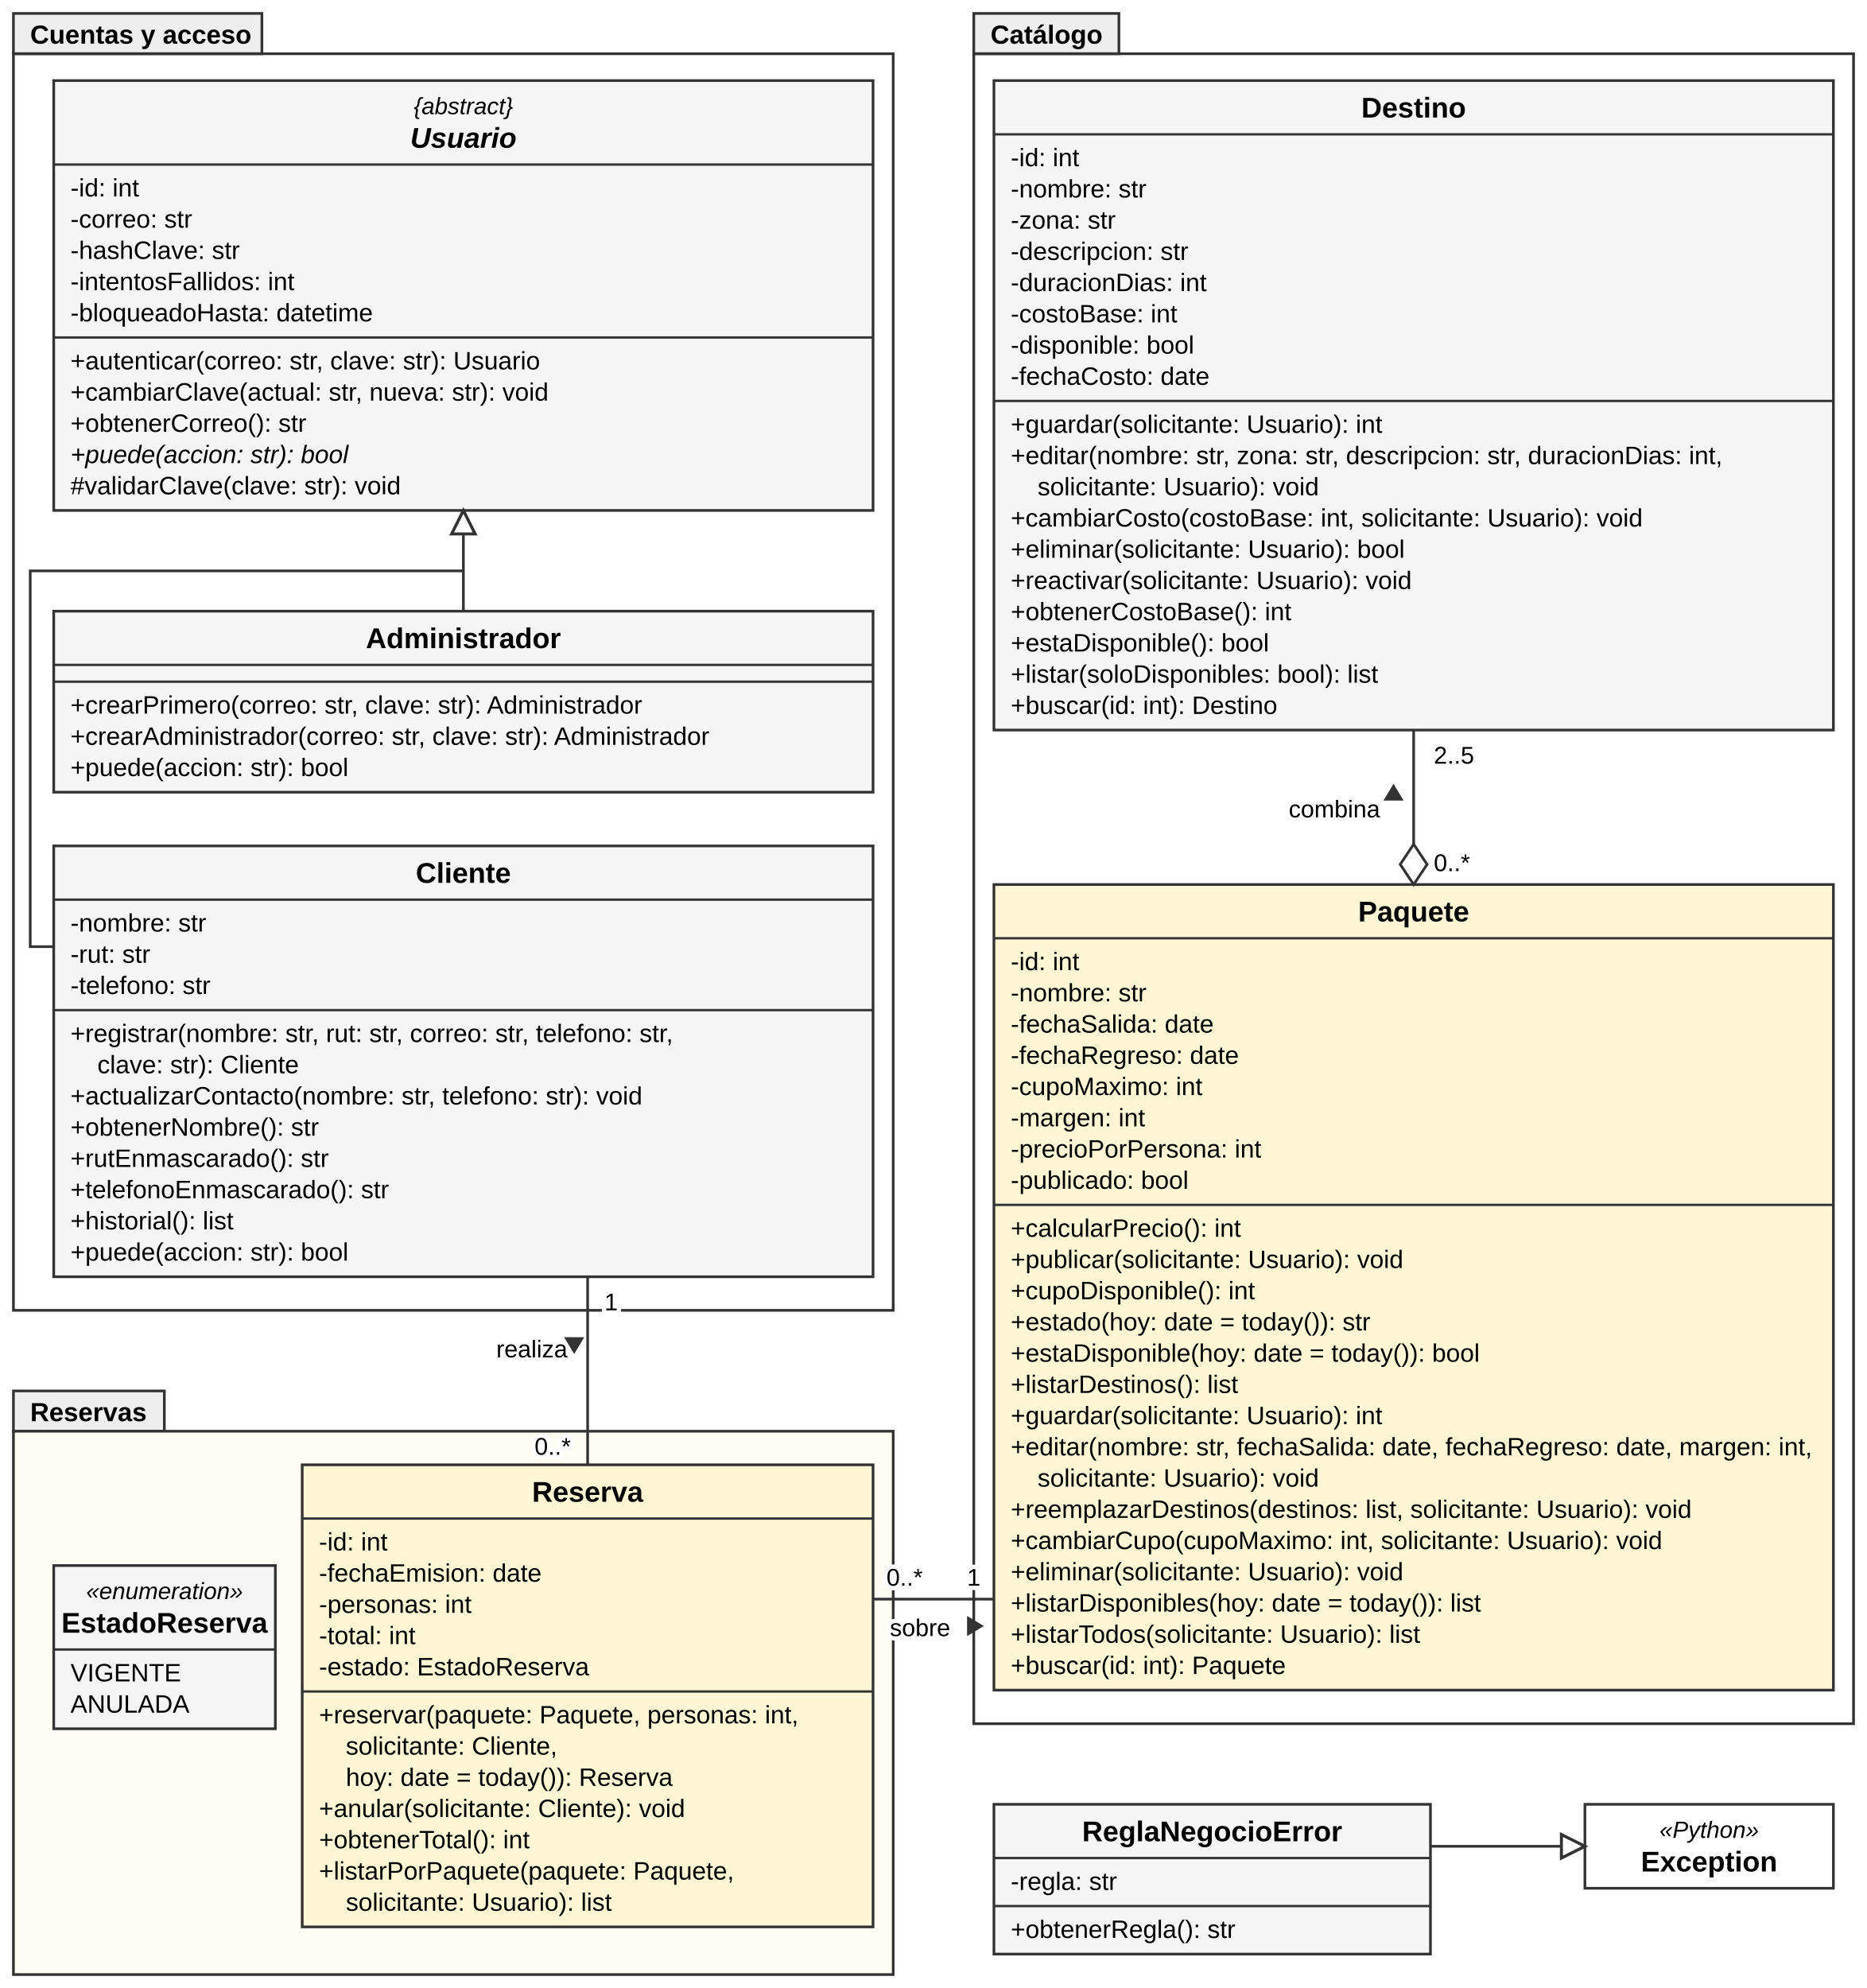
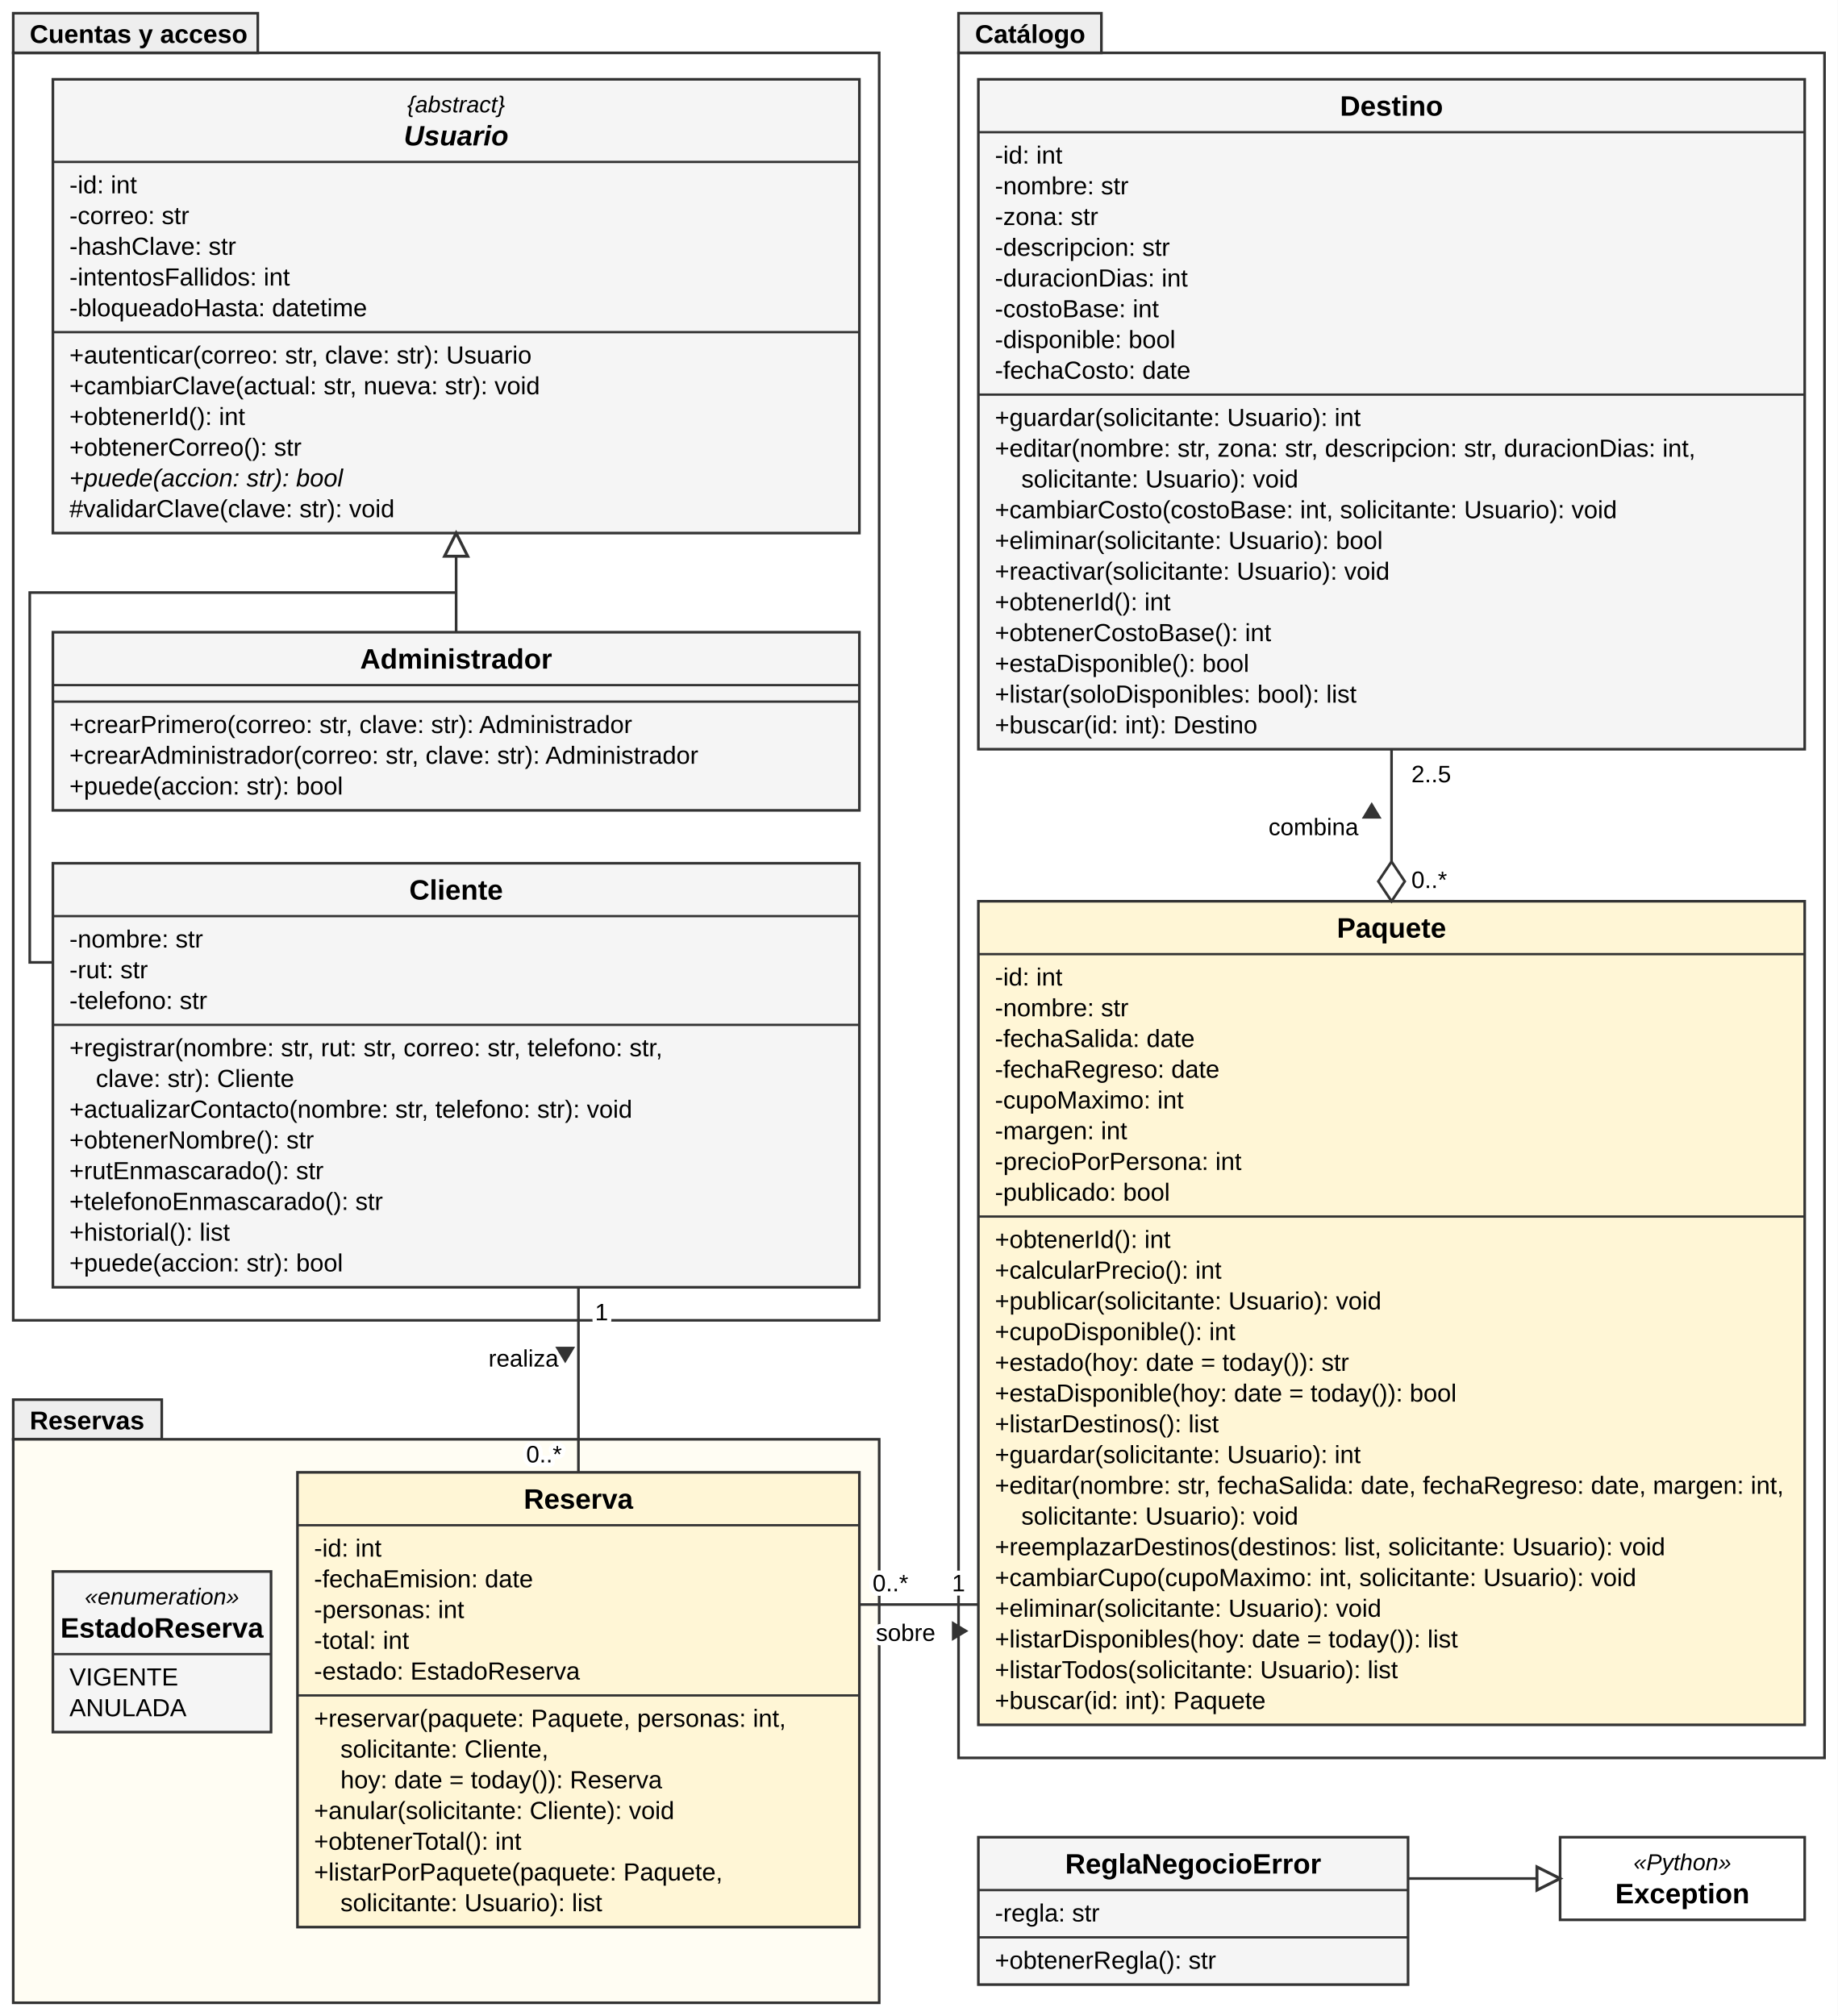
- <svg xmlns="http://www.w3.org/2000/svg" width="556pt" height="592pt" viewBox="0 0 556 592">
+ <svg xmlns="http://www.w3.org/2000/svg" width="556pt" height="610pt" viewBox="0 0 556 610">
  <rect width="100%" height="100%" fill="#fff" />
-   <rect x="16" y="24" width="244" height="128.0" rx="0" fill="#f5f5f5" stroke="#333333" stroke-width="0.8" />
+   <rect x="16" y="24" width="244" height="137.3" rx="0" fill="#f5f5f5" stroke="#333333" stroke-width="0.8" />
  <text x="138.0" y="44" font-family="Liberation Sans" font-size="8.5" text-anchor="middle" fill="#000" font-weight="bold" font-style="italic">
    <tspan x="138.0" dy="0">Usuario</tspan>
  </text>
  <text x="138.0" y="34" font-family="Liberation Sans" font-size="7" text-anchor="middle" fill="#000" font-style="italic">
    <tspan x="138.0" dy="0">{abstract}</tspan>
  </text>
  <path d="M16,49 L260,49" fill="none" stroke="#333333" stroke-width="0.7" />
  <text x="21" y="58.5" font-family="Liberation Sans" font-size="7.5" text-anchor="start" fill="#000">
    <tspan x="21" dy="0">-id: int</tspan>
  </text>
  <text x="21" y="67.8" font-family="Liberation Sans" font-size="7.5" text-anchor="start" fill="#000">
    <tspan x="21" dy="0">-correo: str</tspan>
  </text>
  <text x="21" y="77.1" font-family="Liberation Sans" font-size="7.5" text-anchor="start" fill="#000">
    <tspan x="21" dy="0">-hashClave: str</tspan>
  </text>
  <text x="21" y="86.4" font-family="Liberation Sans" font-size="7.5" text-anchor="start" fill="#000">
    <tspan x="21" dy="0">-intentosFallidos: int</tspan>
  </text>
  <text x="21" y="95.7" font-family="Liberation Sans" font-size="7.5" text-anchor="start" fill="#000">
    <tspan x="21" dy="0">-bloqueadoHasta: datetime</tspan>
  </text>
  <path d="M16,100.5 L260,100.5" fill="none" stroke="#333333" stroke-width="0.7" />
  <text x="21" y="110.0" font-family="Liberation Sans" font-size="7.5" text-anchor="start" fill="#000" text-decoration="underline">
    <tspan x="21" dy="0">+autenticar(correo: str, clave: str): Usuario</tspan>
  </text>
  <text x="21" y="119.3" font-family="Liberation Sans" font-size="7.5" text-anchor="start" fill="#000">
    <tspan x="21" dy="0">+cambiarClave(actual: str, nueva: str): void</tspan>
  </text>
  <text x="21" y="128.6" font-family="Liberation Sans" font-size="7.5" text-anchor="start" fill="#000">
+     <tspan x="21" dy="0">+obtenerId(): int</tspan>
+   </text>
+   <text x="21" y="137.9" font-family="Liberation Sans" font-size="7.5" text-anchor="start" fill="#000">
    <tspan x="21" dy="0">+obtenerCorreo(): str</tspan>
  </text>
-   <text x="21" y="137.9" font-family="Liberation Sans" font-size="7.5" text-anchor="start" fill="#000" font-style="italic">
+   <text x="21" y="147.2" font-family="Liberation Sans" font-size="7.5" text-anchor="start" fill="#000" font-style="italic">
    <tspan x="21" dy="0">+puede(accion: str): bool</tspan>
  </text>
-   <text x="21" y="147.2" font-family="Liberation Sans" font-size="7.5" text-anchor="start" fill="#000">
+   <text x="21" y="156.5" font-family="Liberation Sans" font-size="7.5" text-anchor="start" fill="#000">
    <tspan x="21" dy="0">#validarClave(clave: str): void</tspan>
  </text>
-   <rect x="16" y="182.0" width="244" height="53.9" rx="0" fill="#f5f5f5" stroke="#333333" stroke-width="0.8" />
-   <text x="138.0" y="193.0" font-family="Liberation Sans" font-size="8.5" text-anchor="middle" fill="#000" font-weight="bold">
+   <rect x="16" y="191.3" width="244" height="53.9" rx="0" fill="#f5f5f5" stroke="#333333" stroke-width="0.8" />
+   <text x="138.0" y="202.3" font-family="Liberation Sans" font-size="8.5" text-anchor="middle" fill="#000" font-weight="bold">
    <tspan x="138.0" dy="0">Administrador</tspan>
  </text>
-   <path d="M16,198.0 L260,198.0" fill="none" stroke="#333333" stroke-width="0.7" />
-   <path d="M16,203.0 L260,203.0" fill="none" stroke="#333333" stroke-width="0.7" />
-   <text x="21" y="212.5" font-family="Liberation Sans" font-size="7.5" text-anchor="start" fill="#000" text-decoration="underline">
+   <path d="M16,207.3 L260,207.3" fill="none" stroke="#333333" stroke-width="0.7" />
+   <path d="M16,212.3 L260,212.3" fill="none" stroke="#333333" stroke-width="0.7" />
+   <text x="21" y="221.8" font-family="Liberation Sans" font-size="7.5" text-anchor="start" fill="#000" text-decoration="underline">
    <tspan x="21" dy="0">+crearPrimero(correo: str, clave: str): Administrador</tspan>
  </text>
-   <text x="21" y="221.8" font-family="Liberation Sans" font-size="7.5" text-anchor="start" fill="#000">
+   <text x="21" y="231.1" font-family="Liberation Sans" font-size="7.5" text-anchor="start" fill="#000">
    <tspan x="21" dy="0">+crearAdministrador(correo: str, clave: str): Administrador</tspan>
  </text>
-   <text x="21" y="231.1" font-family="Liberation Sans" font-size="7.5" text-anchor="start" fill="#000">
+   <text x="21" y="240.4" font-family="Liberation Sans" font-size="7.5" text-anchor="start" fill="#000">
    <tspan x="21" dy="0">+puede(accion: str): bool</tspan>
  </text>
-   <rect x="16" y="251.9" width="244" height="128.3" rx="0" fill="#f5f5f5" stroke="#333333" stroke-width="0.8" />
-   <text x="138.0" y="262.9" font-family="Liberation Sans" font-size="8.5" text-anchor="middle" fill="#000" font-weight="bold">
+   <rect x="16" y="261.2" width="244" height="128.3" rx="0" fill="#f5f5f5" stroke="#333333" stroke-width="0.8" />
+   <text x="138.0" y="272.2" font-family="Liberation Sans" font-size="8.5" text-anchor="middle" fill="#000" font-weight="bold">
    <tspan x="138.0" dy="0">Cliente</tspan>
  </text>
-   <path d="M16,267.9 L260,267.9" fill="none" stroke="#333333" stroke-width="0.7" />
-   <text x="21" y="277.4" font-family="Liberation Sans" font-size="7.5" text-anchor="start" fill="#000">
+   <path d="M16,277.2 L260,277.2" fill="none" stroke="#333333" stroke-width="0.7" />
+   <text x="21" y="286.7" font-family="Liberation Sans" font-size="7.5" text-anchor="start" fill="#000">
    <tspan x="21" dy="0">-nombre: str</tspan>
  </text>
-   <text x="21" y="286.7" font-family="Liberation Sans" font-size="7.5" text-anchor="start" fill="#000">
+   <text x="21" y="296" font-family="Liberation Sans" font-size="7.5" text-anchor="start" fill="#000">
    <tspan x="21" dy="0">-rut: str</tspan>
  </text>
-   <text x="21" y="296.0" font-family="Liberation Sans" font-size="7.5" text-anchor="start" fill="#000">
+   <text x="21" y="305.3" font-family="Liberation Sans" font-size="7.5" text-anchor="start" fill="#000">
    <tspan x="21" dy="0">-telefono: str</tspan>
  </text>
-   <path d="M16,300.8 L260,300.8" fill="none" stroke="#333333" stroke-width="0.7" />
-   <text x="21" y="310.3" font-family="Liberation Sans" font-size="7.5" text-anchor="start" fill="#000" text-decoration="underline">
+   <path d="M16,310.1 L260,310.1" fill="none" stroke="#333333" stroke-width="0.7" />
+   <text x="21" y="319.6" font-family="Liberation Sans" font-size="7.5" text-anchor="start" fill="#000" text-decoration="underline">
    <tspan x="21" dy="0">+registrar(nombre: str, rut: str, correo: str, telefono: str,</tspan>
  </text>
-   <text x="29" y="319.6" font-family="Liberation Sans" font-size="7.5" text-anchor="start" fill="#000" text-decoration="underline">
+   <text x="29" y="328.9" font-family="Liberation Sans" font-size="7.5" text-anchor="start" fill="#000" text-decoration="underline">
    <tspan x="29" dy="0">clave: str): Cliente</tspan>
  </text>
-   <text x="21" y="328.9" font-family="Liberation Sans" font-size="7.5" text-anchor="start" fill="#000">
+   <text x="21" y="338.2" font-family="Liberation Sans" font-size="7.5" text-anchor="start" fill="#000">
    <tspan x="21" dy="0">+actualizarContacto(nombre: str, telefono: str): void</tspan>
  </text>
-   <text x="21" y="338.2" font-family="Liberation Sans" font-size="7.5" text-anchor="start" fill="#000">
+   <text x="21" y="347.5" font-family="Liberation Sans" font-size="7.5" text-anchor="start" fill="#000">
    <tspan x="21" dy="0">+obtenerNombre(): str</tspan>
  </text>
-   <text x="21" y="347.5" font-family="Liberation Sans" font-size="7.5" text-anchor="start" fill="#000">
+   <text x="21" y="356.8" font-family="Liberation Sans" font-size="7.5" text-anchor="start" fill="#000">
    <tspan x="21" dy="0">+rutEnmascarado(): str</tspan>
  </text>
-   <text x="21" y="356.8" font-family="Liberation Sans" font-size="7.5" text-anchor="start" fill="#000">
+   <text x="21" y="366.1" font-family="Liberation Sans" font-size="7.5" text-anchor="start" fill="#000">
    <tspan x="21" dy="0">+telefonoEnmascarado(): str</tspan>
  </text>
-   <text x="21" y="366.1" font-family="Liberation Sans" font-size="7.5" text-anchor="start" fill="#000">
+   <text x="21" y="375.4" font-family="Liberation Sans" font-size="7.5" text-anchor="start" fill="#000">
    <tspan x="21" dy="0">+historial(): list</tspan>
  </text>
-   <text x="21" y="375.4" font-family="Liberation Sans" font-size="7.5" text-anchor="start" fill="#000">
+   <text x="21" y="384.7" font-family="Liberation Sans" font-size="7.5" text-anchor="start" fill="#000">
    <tspan x="21" dy="0">+puede(accion: str): bool</tspan>
  </text>
  <rect x="4" y="4" width="73.997" height="12" rx="0" fill="#eeeeee" stroke="#333333" stroke-width="0.8" />
  <text x="9" y="13" font-family="Liberation Sans" font-size="7.8" text-anchor="start" fill="#000" font-weight="bold">
    <tspan x="9" dy="0">Cuentas y acceso</tspan>
  </text>
-   <rect x="4" y="16" width="262" height="374.2" rx="0" fill="none" stroke="#333333" stroke-width="0.8" />
-   <path d="M138.0,182.0 L138.0,152.0" fill="none" stroke="#333333" stroke-width="0.8" />
-   <path d="M141.5,159.0 L138.0,152.0 L134.5,159.0 Z" fill="#fff" stroke="#333333" stroke-width="0.9" />
-   <path d="M16,281.9 L9,281.9 L9,170.0 L138.0,170.0" fill="none" stroke="#333333" stroke-width="0.8" />
-   <rect x="4" y="414.2" width="44.943" height="12" rx="0" fill="#eeeeee" stroke="#333333" stroke-width="0.8" />
-   <text x="9" y="423.2" font-family="Liberation Sans" font-size="7.8" text-anchor="start" fill="#000" font-weight="bold">
+   <rect x="4" y="16" width="262" height="383.5" rx="0" fill="none" stroke="#333333" stroke-width="0.8" />
+   <path d="M138.0,191.3 L138.0,161.3" fill="none" stroke="#333333" stroke-width="0.8" />
+   <path d="M141.5,168.3 L138.0,161.3 L134.5,168.3 Z" fill="#fff" stroke="#333333" stroke-width="0.9" />
+   <path d="M16,291.2 L9,291.2 L9,179.3 L138.0,179.3" fill="none" stroke="#333333" stroke-width="0.8" />
+   <rect x="4" y="423.5" width="44.943" height="12" rx="0" fill="#eeeeee" stroke="#333333" stroke-width="0.8" />
+   <text x="9" y="432.5" font-family="Liberation Sans" font-size="7.8" text-anchor="start" fill="#000" font-weight="bold">
    <tspan x="9" dy="0">Reservas</tspan>
  </text>
-   <rect x="4" y="426.2" width="262" height="161.8" rx="0" fill="#fffdf3" stroke="#333333" stroke-width="0.8" />
-   <rect x="90" y="436.2" width="170" height="137.6" rx="0" fill="#fff6d6" stroke="#333333" stroke-width="0.8" />
-   <text x="175.0" y="447.2" font-family="Liberation Sans" font-size="8.5" text-anchor="middle" fill="#000" font-weight="bold">
+   <rect x="4" y="435.5" width="262" height="170.5" rx="0" fill="#fffdf3" stroke="#333333" stroke-width="0.8" />
+   <rect x="90" y="445.5" width="170" height="137.6" rx="0" fill="#fff6d6" stroke="#333333" stroke-width="0.8" />
+   <text x="175.0" y="456.5" font-family="Liberation Sans" font-size="8.5" text-anchor="middle" fill="#000" font-weight="bold">
    <tspan x="175.0" dy="0">Reserva</tspan>
  </text>
-   <path d="M90,452.2 L260,452.2" fill="none" stroke="#333333" stroke-width="0.7" />
-   <text x="95" y="461.7" font-family="Liberation Sans" font-size="7.5" text-anchor="start" fill="#000">
+   <path d="M90,461.5 L260,461.5" fill="none" stroke="#333333" stroke-width="0.7" />
+   <text x="95" y="471" font-family="Liberation Sans" font-size="7.5" text-anchor="start" fill="#000">
    <tspan x="95" dy="0">-id: int</tspan>
  </text>
-   <text x="95" y="471" font-family="Liberation Sans" font-size="7.5" text-anchor="start" fill="#000">
+   <text x="95" y="480.3" font-family="Liberation Sans" font-size="7.5" text-anchor="start" fill="#000">
    <tspan x="95" dy="0">-fechaEmision: date</tspan>
  </text>
-   <text x="95" y="480.3" font-family="Liberation Sans" font-size="7.5" text-anchor="start" fill="#000">
+   <text x="95" y="489.6" font-family="Liberation Sans" font-size="7.5" text-anchor="start" fill="#000">
    <tspan x="95" dy="0">-personas: int</tspan>
  </text>
-   <text x="95" y="489.6" font-family="Liberation Sans" font-size="7.5" text-anchor="start" fill="#000">
+   <text x="95" y="498.9" font-family="Liberation Sans" font-size="7.5" text-anchor="start" fill="#000">
    <tspan x="95" dy="0">-total: int</tspan>
  </text>
-   <text x="95" y="498.9" font-family="Liberation Sans" font-size="7.5" text-anchor="start" fill="#000">
+   <text x="95" y="508.2" font-family="Liberation Sans" font-size="7.5" text-anchor="start" fill="#000">
    <tspan x="95" dy="0">-estado: EstadoReserva</tspan>
  </text>
-   <path d="M90,503.7 L260,503.7" fill="none" stroke="#333333" stroke-width="0.7" />
-   <text x="95" y="513.2" font-family="Liberation Sans" font-size="7.5" text-anchor="start" fill="#000" text-decoration="underline">
+   <path d="M90,513.0 L260,513.0" fill="none" stroke="#333333" stroke-width="0.7" />
+   <text x="95" y="522.5" font-family="Liberation Sans" font-size="7.5" text-anchor="start" fill="#000" text-decoration="underline">
    <tspan x="95" dy="0">+reservar(paquete: Paquete, personas: int,</tspan>
  </text>
-   <text x="103" y="522.5" font-family="Liberation Sans" font-size="7.5" text-anchor="start" fill="#000" text-decoration="underline">
+   <text x="103" y="531.8" font-family="Liberation Sans" font-size="7.5" text-anchor="start" fill="#000" text-decoration="underline">
    <tspan x="103" dy="0">solicitante: Cliente,</tspan>
  </text>
-   <text x="103" y="531.8" font-family="Liberation Sans" font-size="7.5" text-anchor="start" fill="#000" text-decoration="underline">
+   <text x="103" y="541.1" font-family="Liberation Sans" font-size="7.5" text-anchor="start" fill="#000" text-decoration="underline">
    <tspan x="103" dy="0">hoy: date = today()): Reserva</tspan>
  </text>
-   <text x="95" y="541.1" font-family="Liberation Sans" font-size="7.5" text-anchor="start" fill="#000">
+   <text x="95" y="550.4" font-family="Liberation Sans" font-size="7.5" text-anchor="start" fill="#000">
    <tspan x="95" dy="0">+anular(solicitante: Cliente): void</tspan>
  </text>
-   <text x="95" y="550.4" font-family="Liberation Sans" font-size="7.5" text-anchor="start" fill="#000">
+   <text x="95" y="559.7" font-family="Liberation Sans" font-size="7.5" text-anchor="start" fill="#000">
    <tspan x="95" dy="0">+obtenerTotal(): int</tspan>
  </text>
-   <text x="95" y="559.7" font-family="Liberation Sans" font-size="7.5" text-anchor="start" fill="#000" text-decoration="underline">
+   <text x="95" y="569.0" font-family="Liberation Sans" font-size="7.5" text-anchor="start" fill="#000" text-decoration="underline">
    <tspan x="95" dy="0">+listarPorPaquete(paquete: Paquete,</tspan>
  </text>
-   <text x="103" y="569.0" font-family="Liberation Sans" font-size="7.5" text-anchor="start" fill="#000" text-decoration="underline">
+   <text x="103" y="578.3" font-family="Liberation Sans" font-size="7.5" text-anchor="start" fill="#000" text-decoration="underline">
    <tspan x="103" dy="0">solicitante: Usuario): list</tspan>
  </text>
-   <rect x="16" y="466.2" width="66" height="48.6" rx="0" fill="#f5f5f5" stroke="#333333" stroke-width="0.8" />
-   <text x="49.0" y="476.2" font-family="Liberation Sans" font-size="7" text-anchor="middle" fill="#000" font-style="italic">
+   <rect x="16" y="475.5" width="66" height="48.6" rx="0" fill="#f5f5f5" stroke="#333333" stroke-width="0.8" />
+   <text x="49.0" y="485.5" font-family="Liberation Sans" font-size="7" text-anchor="middle" fill="#000" font-style="italic">
    <tspan x="49.0" dy="0">«enumeration»</tspan>
  </text>
-   <text x="49.0" y="486.2" font-family="Liberation Sans" font-size="8.5" text-anchor="middle" fill="#000" font-weight="bold">
+   <text x="49.0" y="495.5" font-family="Liberation Sans" font-size="8.5" text-anchor="middle" fill="#000" font-weight="bold">
    <tspan x="49.0" dy="0">EstadoReserva</tspan>
  </text>
-   <path d="M16,491.2 L82,491.2" fill="none" stroke="#333333" stroke-width="0.7" />
-   <text x="21" y="500.7" font-family="Liberation Sans" font-size="7.5" text-anchor="start" fill="#000">
+   <path d="M16,500.5 L82,500.5" fill="none" stroke="#333333" stroke-width="0.7" />
+   <text x="21" y="510" font-family="Liberation Sans" font-size="7.5" text-anchor="start" fill="#000">
    <tspan x="21" dy="0">VIGENTE</tspan>
  </text>
-   <text x="21" y="510" font-family="Liberation Sans" font-size="7.5" text-anchor="start" fill="#000">
+   <text x="21" y="519.3" font-family="Liberation Sans" font-size="7.5" text-anchor="start" fill="#000">
    <tspan x="21" dy="0">ANULADA</tspan>
  </text>
  <rect x="290" y="4" width="43.221" height="12" rx="0" fill="#eeeeee" stroke="#333333" stroke-width="0.8" />
  <text x="295" y="13" font-family="Liberation Sans" font-size="7.8" text-anchor="start" fill="#000" font-weight="bold">
    <tspan x="295" dy="0">Catálogo</tspan>
  </text>
-   <rect x="290" y="16" width="262" height="497.3" rx="0" fill="none" stroke="#333333" stroke-width="0.8" />
-   <rect x="296" y="24" width="250" height="193.4" rx="0" fill="#f5f5f5" stroke="#333333" stroke-width="0.8" />
+   <rect x="290" y="16" width="262" height="515.9" rx="0" fill="none" stroke="#333333" stroke-width="0.8" />
+   <rect x="296" y="24" width="250" height="202.7" rx="0" fill="#f5f5f5" stroke="#333333" stroke-width="0.8" />
  <text x="421.0" y="35" font-family="Liberation Sans" font-size="8.5" text-anchor="middle" fill="#000" font-weight="bold">
    <tspan x="421.0" dy="0">Destino</tspan>
  </text>
  <path d="M296,40 L546,40" fill="none" stroke="#333333" stroke-width="0.7" />
  <text x="301" y="49.5" font-family="Liberation Sans" font-size="7.5" text-anchor="start" fill="#000">
    <tspan x="301" dy="0">-id: int</tspan>
  </text>
  <text x="301" y="58.8" font-family="Liberation Sans" font-size="7.5" text-anchor="start" fill="#000">
    <tspan x="301" dy="0">-nombre: str</tspan>
  </text>
  <text x="301" y="68.1" font-family="Liberation Sans" font-size="7.5" text-anchor="start" fill="#000">
    <tspan x="301" dy="0">-zona: str</tspan>
  </text>
  <text x="301" y="77.4" font-family="Liberation Sans" font-size="7.5" text-anchor="start" fill="#000">
    <tspan x="301" dy="0">-descripcion: str</tspan>
  </text>
  <text x="301" y="86.7" font-family="Liberation Sans" font-size="7.5" text-anchor="start" fill="#000">
    <tspan x="301" dy="0">-duracionDias: int</tspan>
  </text>
  <text x="301" y="96.0" font-family="Liberation Sans" font-size="7.5" text-anchor="start" fill="#000">
    <tspan x="301" dy="0">-costoBase: int</tspan>
  </text>
  <text x="301" y="105.3" font-family="Liberation Sans" font-size="7.5" text-anchor="start" fill="#000">
    <tspan x="301" dy="0">-disponible: bool</tspan>
  </text>
  <text x="301" y="114.6" font-family="Liberation Sans" font-size="7.5" text-anchor="start" fill="#000">
    <tspan x="301" dy="0">-fechaCosto: date</tspan>
  </text>
  <path d="M296,119.4 L546,119.4" fill="none" stroke="#333333" stroke-width="0.7" />
  <text x="301" y="128.9" font-family="Liberation Sans" font-size="7.5" text-anchor="start" fill="#000">
    <tspan x="301" dy="0">+guardar(solicitante: Usuario): int</tspan>
  </text>
  <text x="301" y="138.2" font-family="Liberation Sans" font-size="7.5" text-anchor="start" fill="#000">
    <tspan x="301" dy="0">+editar(nombre: str, zona: str, descripcion: str, duracionDias: int,</tspan>
  </text>
  <text x="309" y="147.5" font-family="Liberation Sans" font-size="7.5" text-anchor="start" fill="#000">
    <tspan x="309" dy="0">solicitante: Usuario): void</tspan>
  </text>
  <text x="301" y="156.8" font-family="Liberation Sans" font-size="7.5" text-anchor="start" fill="#000">
    <tspan x="301" dy="0">+cambiarCosto(costoBase: int, solicitante: Usuario): void</tspan>
  </text>
  <text x="301" y="166.1" font-family="Liberation Sans" font-size="7.5" text-anchor="start" fill="#000">
    <tspan x="301" dy="0">+eliminar(solicitante: Usuario): bool</tspan>
  </text>
  <text x="301" y="175.4" font-family="Liberation Sans" font-size="7.5" text-anchor="start" fill="#000">
    <tspan x="301" dy="0">+reactivar(solicitante: Usuario): void</tspan>
  </text>
  <text x="301" y="184.7" font-family="Liberation Sans" font-size="7.5" text-anchor="start" fill="#000">
+     <tspan x="301" dy="0">+obtenerId(): int</tspan>
+   </text>
+   <text x="301" y="194.0" font-family="Liberation Sans" font-size="7.5" text-anchor="start" fill="#000">
    <tspan x="301" dy="0">+obtenerCostoBase(): int</tspan>
  </text>
-   <text x="301" y="194.0" font-family="Liberation Sans" font-size="7.5" text-anchor="start" fill="#000">
+   <text x="301" y="203.3" font-family="Liberation Sans" font-size="7.5" text-anchor="start" fill="#000">
    <tspan x="301" dy="0">+estaDisponible(): bool</tspan>
  </text>
-   <text x="301" y="203.3" font-family="Liberation Sans" font-size="7.5" text-anchor="start" fill="#000" text-decoration="underline">
+   <text x="301" y="212.6" font-family="Liberation Sans" font-size="7.5" text-anchor="start" fill="#000" text-decoration="underline">
    <tspan x="301" dy="0">+listar(soloDisponibles: bool): list</tspan>
  </text>
-   <text x="301" y="212.6" font-family="Liberation Sans" font-size="7.5" text-anchor="start" fill="#000" text-decoration="underline">
+   <text x="301" y="221.9" font-family="Liberation Sans" font-size="7.5" text-anchor="start" fill="#000" text-decoration="underline">
    <tspan x="301" dy="0">+buscar(id: int): Destino</tspan>
  </text>
-   <rect x="296" y="263.4" width="250" height="239.9" rx="0" fill="#fff6d6" stroke="#333333" stroke-width="0.8" />
-   <text x="421.0" y="274.4" font-family="Liberation Sans" font-size="8.5" text-anchor="middle" fill="#000" font-weight="bold">
+   <rect x="296" y="272.7" width="250" height="249.2" rx="0" fill="#fff6d6" stroke="#333333" stroke-width="0.8" />
+   <text x="421.0" y="283.7" font-family="Liberation Sans" font-size="8.5" text-anchor="middle" fill="#000" font-weight="bold">
    <tspan x="421.0" dy="0">Paquete</tspan>
  </text>
-   <path d="M296,279.4 L546,279.4" fill="none" stroke="#333333" stroke-width="0.7" />
-   <text x="301" y="288.9" font-family="Liberation Sans" font-size="7.5" text-anchor="start" fill="#000">
+   <path d="M296,288.7 L546,288.7" fill="none" stroke="#333333" stroke-width="0.7" />
+   <text x="301" y="298.2" font-family="Liberation Sans" font-size="7.5" text-anchor="start" fill="#000">
    <tspan x="301" dy="0">-id: int</tspan>
  </text>
-   <text x="301" y="298.2" font-family="Liberation Sans" font-size="7.5" text-anchor="start" fill="#000">
+   <text x="301" y="307.5" font-family="Liberation Sans" font-size="7.5" text-anchor="start" fill="#000">
    <tspan x="301" dy="0">-nombre: str</tspan>
  </text>
-   <text x="301" y="307.5" font-family="Liberation Sans" font-size="7.5" text-anchor="start" fill="#000">
+   <text x="301" y="316.8" font-family="Liberation Sans" font-size="7.5" text-anchor="start" fill="#000">
    <tspan x="301" dy="0">-fechaSalida: date</tspan>
  </text>
-   <text x="301" y="316.8" font-family="Liberation Sans" font-size="7.5" text-anchor="start" fill="#000">
+   <text x="301" y="326.1" font-family="Liberation Sans" font-size="7.5" text-anchor="start" fill="#000">
    <tspan x="301" dy="0">-fechaRegreso: date</tspan>
  </text>
-   <text x="301" y="326.1" font-family="Liberation Sans" font-size="7.5" text-anchor="start" fill="#000">
+   <text x="301" y="335.4" font-family="Liberation Sans" font-size="7.5" text-anchor="start" fill="#000">
    <tspan x="301" dy="0">-cupoMaximo: int</tspan>
  </text>
-   <text x="301" y="335.4" font-family="Liberation Sans" font-size="7.5" text-anchor="start" fill="#000">
+   <text x="301" y="344.7" font-family="Liberation Sans" font-size="7.5" text-anchor="start" fill="#000">
    <tspan x="301" dy="0">-margen: int</tspan>
  </text>
-   <text x="301" y="344.7" font-family="Liberation Sans" font-size="7.5" text-anchor="start" fill="#000">
+   <text x="301" y="354" font-family="Liberation Sans" font-size="7.5" text-anchor="start" fill="#000">
    <tspan x="301" dy="0">-precioPorPersona: int</tspan>
  </text>
-   <text x="301" y="354.0" font-family="Liberation Sans" font-size="7.5" text-anchor="start" fill="#000">
+   <text x="301" y="363.3" font-family="Liberation Sans" font-size="7.5" text-anchor="start" fill="#000">
    <tspan x="301" dy="0">-publicado: bool</tspan>
  </text>
-   <path d="M296,358.8 L546,358.8" fill="none" stroke="#333333" stroke-width="0.7" />
-   <text x="301" y="368.3" font-family="Liberation Sans" font-size="7.5" text-anchor="start" fill="#000">
+   <path d="M296,368.1 L546,368.1" fill="none" stroke="#333333" stroke-width="0.7" />
+   <text x="301" y="377.6" font-family="Liberation Sans" font-size="7.5" text-anchor="start" fill="#000">
+     <tspan x="301" dy="0">+obtenerId(): int</tspan>
+   </text>
+   <text x="301" y="386.9" font-family="Liberation Sans" font-size="7.5" text-anchor="start" fill="#000">
    <tspan x="301" dy="0">+calcularPrecio(): int</tspan>
  </text>
-   <text x="301" y="377.6" font-family="Liberation Sans" font-size="7.5" text-anchor="start" fill="#000">
+   <text x="301" y="396.2" font-family="Liberation Sans" font-size="7.5" text-anchor="start" fill="#000">
    <tspan x="301" dy="0">+publicar(solicitante: Usuario): void</tspan>
  </text>
-   <text x="301" y="386.9" font-family="Liberation Sans" font-size="7.5" text-anchor="start" fill="#000">
+   <text x="301" y="405.5" font-family="Liberation Sans" font-size="7.5" text-anchor="start" fill="#000">
    <tspan x="301" dy="0">+cupoDisponible(): int</tspan>
  </text>
-   <text x="301" y="396.2" font-family="Liberation Sans" font-size="7.5" text-anchor="start" fill="#000">
+   <text x="301" y="414.8" font-family="Liberation Sans" font-size="7.5" text-anchor="start" fill="#000">
    <tspan x="301" dy="0">+estado(hoy: date = today()): str</tspan>
  </text>
-   <text x="301" y="405.5" font-family="Liberation Sans" font-size="7.5" text-anchor="start" fill="#000">
+   <text x="301" y="424.1" font-family="Liberation Sans" font-size="7.5" text-anchor="start" fill="#000">
    <tspan x="301" dy="0">+estaDisponible(hoy: date = today()): bool</tspan>
  </text>
-   <text x="301" y="414.8" font-family="Liberation Sans" font-size="7.5" text-anchor="start" fill="#000">
+   <text x="301" y="433.4" font-family="Liberation Sans" font-size="7.5" text-anchor="start" fill="#000">
    <tspan x="301" dy="0">+listarDestinos(): list</tspan>
  </text>
-   <text x="301" y="424.1" font-family="Liberation Sans" font-size="7.5" text-anchor="start" fill="#000">
+   <text x="301" y="442.7" font-family="Liberation Sans" font-size="7.5" text-anchor="start" fill="#000">
    <tspan x="301" dy="0">+guardar(solicitante: Usuario): int</tspan>
  </text>
-   <text x="301" y="433.4" font-family="Liberation Sans" font-size="7.5" text-anchor="start" fill="#000">
+   <text x="301" y="452.0" font-family="Liberation Sans" font-size="7.5" text-anchor="start" fill="#000">
    <tspan x="301" dy="0">+editar(nombre: str, fechaSalida: date, fechaRegreso: date, margen: int,</tspan>
  </text>
-   <text x="309" y="442.7" font-family="Liberation Sans" font-size="7.5" text-anchor="start" fill="#000">
+   <text x="309" y="461.3" font-family="Liberation Sans" font-size="7.5" text-anchor="start" fill="#000">
    <tspan x="309" dy="0">solicitante: Usuario): void</tspan>
  </text>
-   <text x="301" y="452" font-family="Liberation Sans" font-size="7.5" text-anchor="start" fill="#000">
+   <text x="301" y="470.6" font-family="Liberation Sans" font-size="7.5" text-anchor="start" fill="#000">
    <tspan x="301" dy="0">+reemplazarDestinos(destinos: list, solicitante: Usuario): void</tspan>
  </text>
-   <text x="301" y="461.3" font-family="Liberation Sans" font-size="7.5" text-anchor="start" fill="#000">
+   <text x="301" y="479.9" font-family="Liberation Sans" font-size="7.5" text-anchor="start" fill="#000">
    <tspan x="301" dy="0">+cambiarCupo(cupoMaximo: int, solicitante: Usuario): void</tspan>
  </text>
-   <text x="301" y="470.6" font-family="Liberation Sans" font-size="7.5" text-anchor="start" fill="#000">
+   <text x="301" y="489.2" font-family="Liberation Sans" font-size="7.5" text-anchor="start" fill="#000">
    <tspan x="301" dy="0">+eliminar(solicitante: Usuario): void</tspan>
  </text>
-   <text x="301" y="479.9" font-family="Liberation Sans" font-size="7.5" text-anchor="start" fill="#000" text-decoration="underline">
+   <text x="301" y="498.5" font-family="Liberation Sans" font-size="7.5" text-anchor="start" fill="#000" text-decoration="underline">
    <tspan x="301" dy="0">+listarDisponibles(hoy: date = today()): list</tspan>
  </text>
-   <text x="301" y="489.2" font-family="Liberation Sans" font-size="7.5" text-anchor="start" fill="#000" text-decoration="underline">
+   <text x="301" y="507.8" font-family="Liberation Sans" font-size="7.5" text-anchor="start" fill="#000" text-decoration="underline">
    <tspan x="301" dy="0">+listarTodos(solicitante: Usuario): list</tspan>
  </text>
-   <text x="301" y="498.5" font-family="Liberation Sans" font-size="7.5" text-anchor="start" fill="#000" text-decoration="underline">
+   <text x="301" y="517.1" font-family="Liberation Sans" font-size="7.5" text-anchor="start" fill="#000" text-decoration="underline">
    <tspan x="301" dy="0">+buscar(id: int): Paquete</tspan>
  </text>
-   <rect x="296" y="537.3" width="130" height="44.6" rx="0" fill="#f5f5f5" stroke="#333333" stroke-width="0.8" />
-   <text x="361.0" y="548.3" font-family="Liberation Sans" font-size="8.5" text-anchor="middle" fill="#000" font-weight="bold">
+   <rect x="296" y="555.9" width="130" height="44.6" rx="0" fill="#f5f5f5" stroke="#333333" stroke-width="0.8" />
+   <text x="361.0" y="566.9" font-family="Liberation Sans" font-size="8.5" text-anchor="middle" fill="#000" font-weight="bold">
    <tspan x="361.0" dy="0">ReglaNegocioError</tspan>
  </text>
-   <path d="M296,553.3 L426,553.3" fill="none" stroke="#333333" stroke-width="0.7" />
-   <text x="301" y="562.8" font-family="Liberation Sans" font-size="7.5" text-anchor="start" fill="#000">
+   <path d="M296,571.9 L426,571.9" fill="none" stroke="#333333" stroke-width="0.7" />
+   <text x="301" y="581.4" font-family="Liberation Sans" font-size="7.5" text-anchor="start" fill="#000">
    <tspan x="301" dy="0">-regla: str</tspan>
  </text>
-   <path d="M296,567.6 L426,567.6" fill="none" stroke="#333333" stroke-width="0.7" />
-   <text x="301" y="577.1" font-family="Liberation Sans" font-size="7.5" text-anchor="start" fill="#000">
+   <path d="M296,586.2 L426,586.2" fill="none" stroke="#333333" stroke-width="0.7" />
+   <text x="301" y="595.7" font-family="Liberation Sans" font-size="7.5" text-anchor="start" fill="#000">
    <tspan x="301" dy="0">+obtenerRegla(): str</tspan>
  </text>
-   <rect x="472" y="537.3" width="74" height="25" rx="0" fill="#ffffff" stroke="#333333" stroke-width="0.8" />
-   <text x="509.0" y="547.3" font-family="Liberation Sans" font-size="7" text-anchor="middle" fill="#000" font-style="italic">
+   <rect x="472" y="555.9" width="74" height="25" rx="0" fill="#ffffff" stroke="#333333" stroke-width="0.8" />
+   <text x="509.0" y="565.9" font-family="Liberation Sans" font-size="7" text-anchor="middle" fill="#000" font-style="italic">
    <tspan x="509.0" dy="0">«Python»</tspan>
  </text>
-   <text x="509.0" y="557.3" font-family="Liberation Sans" font-size="8.5" text-anchor="middle" fill="#000" font-weight="bold">
+   <text x="509.0" y="575.9" font-family="Liberation Sans" font-size="8.5" text-anchor="middle" fill="#000" font-weight="bold">
    <tspan x="509.0" dy="0">Exception</tspan>
  </text>
-   <path d="M426,549.8 L472,549.8" fill="none" stroke="#333333" stroke-width="0.8" />
-   <path d="M465.0,553.3 L472,549.8 L465.0,546.3 Z" fill="#fff" stroke="#333333" stroke-width="0.9" />
-   <path d="M421.0,263.4 l4,-6 l-4,-6 l-4,6 Z" fill="#fff" stroke="#333333" stroke-width="0.8" />
-   <path d="M421.0,251.4 L421.0,217.4" fill="none" stroke="#333333" stroke-width="0.8" />
-   <text x="427.0" y="259.4" font-family="Liberation Sans" font-size="7.2" text-anchor="start" fill="#000" style="paint-order:stroke" stroke="#fff" stroke-width="2.6" stroke-linejoin="round">
+   <path d="M426,568.4 L472,568.4" fill="none" stroke="#333333" stroke-width="0.8" />
+   <path d="M465.0,571.9 L472,568.4 L465.0,564.9 Z" fill="#fff" stroke="#333333" stroke-width="0.9" />
+   <path d="M421.0,272.7 l4,-6 l-4,-6 l-4,6 Z" fill="#fff" stroke="#333333" stroke-width="0.8" />
+   <path d="M421.0,260.7 L421.0,226.7" fill="none" stroke="#333333" stroke-width="0.8" />
+   <text x="427.0" y="268.7" font-family="Liberation Sans" font-size="7.2" text-anchor="start" fill="#000" style="paint-order:stroke" stroke="#fff" stroke-width="2.6" stroke-linejoin="round">
    <tspan x="427.0" dy="0">0..*</tspan>
  </text>
-   <text x="427.0" y="227.4" font-family="Liberation Sans" font-size="7.2" text-anchor="start" fill="#000" style="paint-order:stroke" stroke="#fff" stroke-width="2.6" stroke-linejoin="round">
+   <text x="427.0" y="236.7" font-family="Liberation Sans" font-size="7.2" text-anchor="start" fill="#000" style="paint-order:stroke" stroke="#fff" stroke-width="2.6" stroke-linejoin="round">
    <tspan x="427.0" dy="0">2..5</tspan>
  </text>
-   <text x="411.0" y="243.4" font-family="Liberation Sans" font-size="7.2" text-anchor="end" fill="#000" style="paint-order:stroke" stroke="#fff" stroke-width="2.6" stroke-linejoin="round">
+   <text x="411.0" y="252.7" font-family="Liberation Sans" font-size="7.2" text-anchor="end" fill="#000" style="paint-order:stroke" stroke="#fff" stroke-width="2.6" stroke-linejoin="round">
    <tspan x="411.0" dy="0">combina</tspan>
  </text>
-   <path d="M412.0,238.4 h6 l-3,-5 Z" fill="#333333" />
-   <path d="M175.0,380.2 L175.0,436.2" fill="none" stroke="#333333" stroke-width="0.8" />
-   <text x="180.0" y="390.2" font-family="Liberation Sans" font-size="7.2" text-anchor="start" fill="#000" style="paint-order:stroke" stroke="#fff" stroke-width="2.6" stroke-linejoin="round">
+   <path d="M412.0,247.7 h6 l-3,-5 Z" fill="#333333" />
+   <path d="M175.0,389.5 L175.0,445.5" fill="none" stroke="#333333" stroke-width="0.8" />
+   <text x="180.0" y="399.5" font-family="Liberation Sans" font-size="7.2" text-anchor="start" fill="#000" style="paint-order:stroke" stroke="#fff" stroke-width="2.6" stroke-linejoin="round">
    <tspan x="180.0" dy="0">1</tspan>
  </text>
-   <text x="170.0" y="433.2" font-family="Liberation Sans" font-size="7.2" text-anchor="end" fill="#000" style="paint-order:stroke" stroke="#fff" stroke-width="2.6" stroke-linejoin="round">
+   <text x="170.0" y="442.5" font-family="Liberation Sans" font-size="7.2" text-anchor="end" fill="#000" style="paint-order:stroke" stroke="#fff" stroke-width="2.6" stroke-linejoin="round">
    <tspan x="170.0" dy="0">0..*</tspan>
  </text>
-   <text x="169.0" y="404.2" font-family="Liberation Sans" font-size="7.2" text-anchor="end" fill="#000" style="paint-order:stroke" stroke="#fff" stroke-width="2.6" stroke-linejoin="round">
+   <text x="169.0" y="413.5" font-family="Liberation Sans" font-size="7.2" text-anchor="end" fill="#000" style="paint-order:stroke" stroke="#fff" stroke-width="2.6" stroke-linejoin="round">
    <tspan x="169.0" dy="0">realiza</tspan>
  </text>
-   <path d="M168.0,398.2 h6 l-3,5 Z" fill="#333333" />
-   <path d="M260,476.2 L296,476.2" fill="none" stroke="#333333" stroke-width="0.8" />
-   <text x="264" y="472.2" font-family="Liberation Sans" font-size="7.2" text-anchor="start" fill="#000" style="paint-order:stroke" stroke="#fff" stroke-width="2.6" stroke-linejoin="round">
+   <path d="M168.0,407.5 h6 l-3,5 Z" fill="#333333" />
+   <path d="M260,485.5 L296,485.5" fill="none" stroke="#333333" stroke-width="0.8" />
+   <text x="264" y="481.5" font-family="Liberation Sans" font-size="7.2" text-anchor="start" fill="#000" style="paint-order:stroke" stroke="#fff" stroke-width="2.6" stroke-linejoin="round">
    <tspan x="264" dy="0">0..*</tspan>
  </text>
-   <text x="292" y="472.2" font-family="Liberation Sans" font-size="7.2" text-anchor="end" fill="#000" style="paint-order:stroke" stroke="#fff" stroke-width="2.6" stroke-linejoin="round">
+   <text x="292" y="481.5" font-family="Liberation Sans" font-size="7.2" text-anchor="end" fill="#000" style="paint-order:stroke" stroke="#fff" stroke-width="2.6" stroke-linejoin="round">
    <tspan x="292" dy="0">1</tspan>
  </text>
-   <text x="274.0" y="487.2" font-family="Liberation Sans" font-size="7.2" text-anchor="middle" fill="#000" style="paint-order:stroke" stroke="#fff" stroke-width="2.6" stroke-linejoin="round">
+   <text x="274.0" y="496.5" font-family="Liberation Sans" font-size="7.2" text-anchor="middle" fill="#000" style="paint-order:stroke" stroke="#fff" stroke-width="2.6" stroke-linejoin="round">
    <tspan x="274.0" dy="0">sobre</tspan>
  </text>
-   <path d="M288.0,481.2 l5,3 l-5,3 Z" fill="#333333" />
+   <path d="M288.0,490.5 l5,3 l-5,3 Z" fill="#333333" />
</svg>
